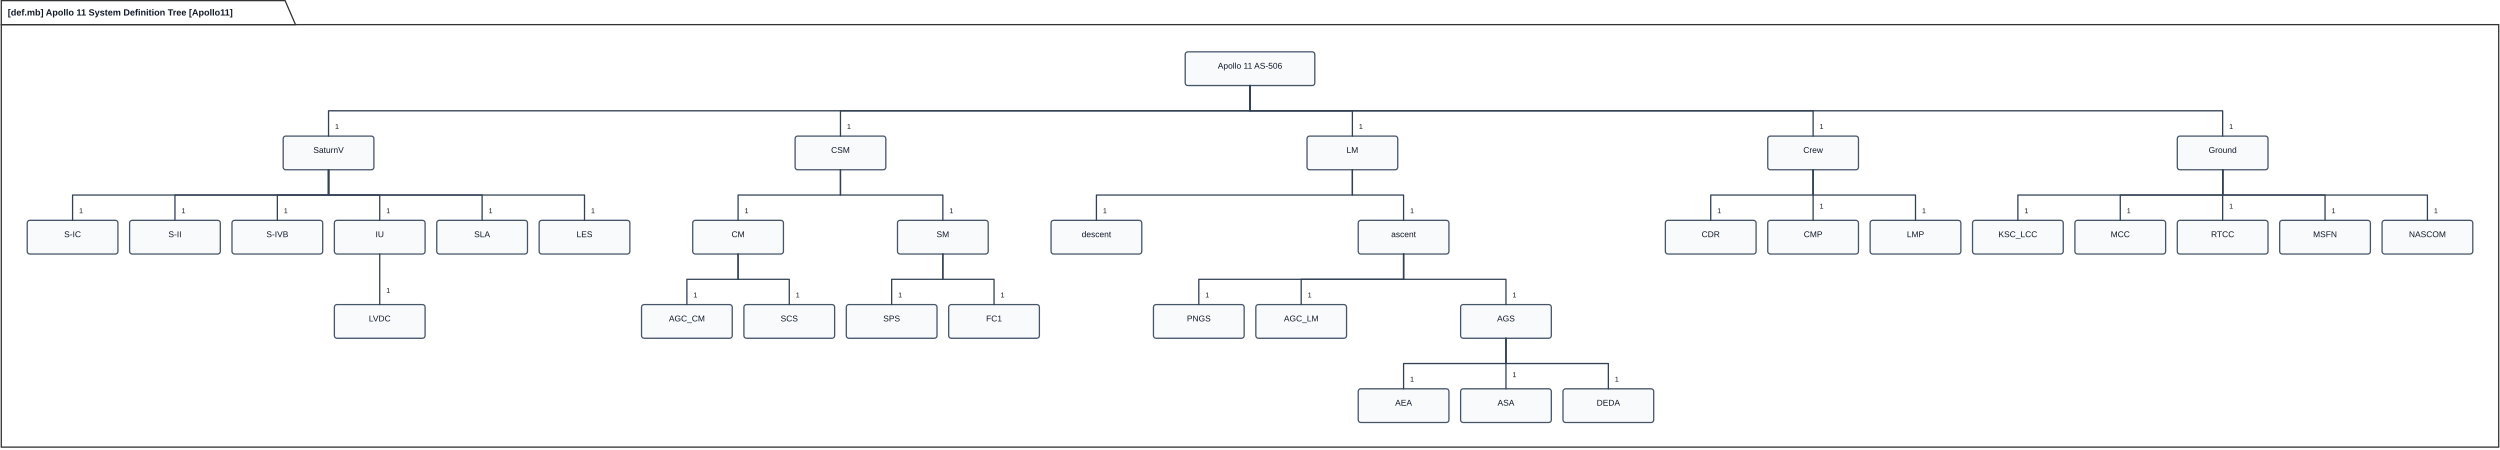
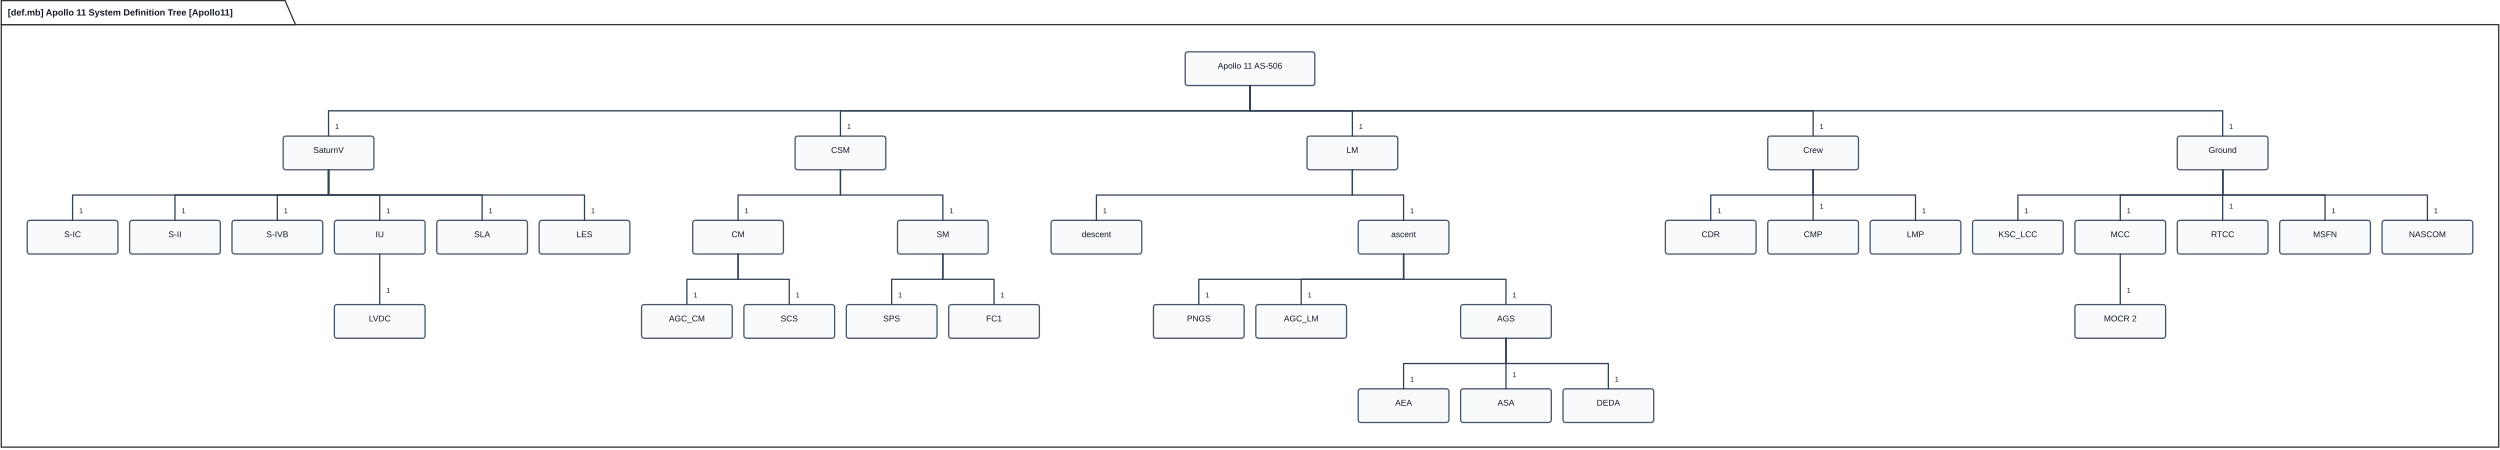
<svg xmlns="http://www.w3.org/2000/svg" width="3858" height="694" viewBox="0 0 3858 694">
  <defs>
    <style>text{font-family:Arial,Helvetica,sans-serif;fill:#111827}.label{font-size:13px}.small{font-size:11px}.header{font-size:14px;font-weight:600}</style>
    <marker id="arrow" markerWidth="8" markerHeight="6" refX="8" refY="3" orient="auto">
      <polygon points="0 0,8 3,0 6" fill="#1D4ED8" />
    </marker>
    <marker id="arrow-dark" markerWidth="8" markerHeight="6" refX="8" refY="3" orient="auto">
      <polygon points="0 0,8 3,0 6" fill="#334155" />
    </marker>
    <marker id="composition" markerWidth="12" markerHeight="12" refX="0" refY="6" orient="auto" markerUnits="strokeWidth">
      <polygon points="0 6,6 0,12 6,6 12" fill="#111827" stroke="#111827" />
    </marker>
  </defs>
  <rect x="0" y="0" width="3858" height="694" fill="#FFFFFF" />
  <rect x="2" y="38" width="3854" height="652" fill="none" stroke="#333333" stroke-width="2" />
  <path d="M 2 1 H 440 L 456 38 H 2 Z" fill="#FFFFFF" stroke="#333333" stroke-width="2" />
  <text class="header" x="12" y="24">[def.mb] Apollo 11 System Definition Tree [Apollo11]</text>
  <rect x="2" y="38" width="3854" height="654" fill="none" stroke="#333333" stroke-width="0" />
  <g transform="translate(2,40)">
    <rect id="apollo" x="1827" y="40" width="200" height="52" rx="4" fill="#F8FAFC" stroke="#475569" stroke-width="2" />
    <text class="label" text-anchor="middle" x="1927" y="66">Apollo 11 AS-506</text>
    <rect id="SaturnV" x="435" y="170" width="140" height="52" rx="4" fill="#F8FAFC" stroke="#475569" stroke-width="2" />
    <text class="label" text-anchor="middle" x="505" y="196">SaturnV</text>
    <rect id="SIC" x="40" y="300" width="140" height="52" rx="4" fill="#F8FAFC" stroke="#475569" stroke-width="2" />
    <text class="label" text-anchor="middle" x="110" y="326">S-IC</text>
    <rect id="SII" x="198" y="300" width="140" height="52" rx="4" fill="#F8FAFC" stroke="#475569" stroke-width="2" />
    <text class="label" text-anchor="middle" x="268" y="326">S-II</text>
    <rect id="SIVB" x="356" y="300" width="140" height="52" rx="4" fill="#F8FAFC" stroke="#475569" stroke-width="2" />
    <text class="label" text-anchor="middle" x="426" y="326">S-IVB</text>
    <rect id="IU" x="514" y="300" width="140" height="52" rx="4" fill="#F8FAFC" stroke="#475569" stroke-width="2" />
    <text class="label" text-anchor="middle" x="584" y="326">IU</text>
    <rect id="LVDC" x="514" y="430" width="140" height="52" rx="4" fill="#F8FAFC" stroke="#475569" stroke-width="2" />
    <text class="label" text-anchor="middle" x="584" y="456">LVDC</text>
    <rect id="SLA" x="672" y="300" width="140" height="52" rx="4" fill="#F8FAFC" stroke="#475569" stroke-width="2" />
    <text class="label" text-anchor="middle" x="742" y="326">SLA</text>
    <rect id="LES" x="830" y="300" width="140" height="52" rx="4" fill="#F8FAFC" stroke="#475569" stroke-width="2" />
    <text class="label" text-anchor="middle" x="900" y="326">LES</text>
    <rect id="CSM" x="1225" y="170" width="140" height="52" rx="4" fill="#F8FAFC" stroke="#475569" stroke-width="2" />
    <text class="label" text-anchor="middle" x="1295" y="196">CSM</text>
    <rect id="CM" x="1067" y="300" width="140" height="52" rx="4" fill="#F8FAFC" stroke="#475569" stroke-width="2" />
    <text class="label" text-anchor="middle" x="1137" y="326">CM</text>
    <rect id="AGC_CM" x="988" y="430" width="140" height="52" rx="4" fill="#F8FAFC" stroke="#475569" stroke-width="2" />
    <text class="label" text-anchor="middle" x="1058" y="456">AGC_CM</text>
    <rect id="SCS" x="1146" y="430" width="140" height="52" rx="4" fill="#F8FAFC" stroke="#475569" stroke-width="2" />
    <text class="label" text-anchor="middle" x="1216" y="456">SCS</text>
    <rect id="SM" x="1383" y="300" width="140" height="52" rx="4" fill="#F8FAFC" stroke="#475569" stroke-width="2" />
    <text class="label" text-anchor="middle" x="1453" y="326">SM</text>
    <rect id="SPS" x="1304" y="430" width="140" height="52" rx="4" fill="#F8FAFC" stroke="#475569" stroke-width="2" />
    <text class="label" text-anchor="middle" x="1374" y="456">SPS</text>
    <rect id="FC1" x="1462" y="430" width="140" height="52" rx="4" fill="#F8FAFC" stroke="#475569" stroke-width="2" />
    <text class="label" text-anchor="middle" x="1532" y="456">FC1</text>
    <rect id="LM" x="2015" y="170" width="140" height="52" rx="4" fill="#F8FAFC" stroke="#475569" stroke-width="2" />
    <text class="label" text-anchor="middle" x="2085" y="196">LM</text>
    <rect id="descent" x="1620" y="300" width="140" height="52" rx="4" fill="#F8FAFC" stroke="#475569" stroke-width="2" />
    <text class="label" text-anchor="middle" x="1690" y="326">descent</text>
    <rect id="ascent" x="2094" y="300" width="140" height="52" rx="4" fill="#F8FAFC" stroke="#475569" stroke-width="2" />
    <text class="label" text-anchor="middle" x="2164" y="326">ascent</text>
    <rect id="PNGS" x="1778" y="430" width="140" height="52" rx="4" fill="#F8FAFC" stroke="#475569" stroke-width="2" />
    <text class="label" text-anchor="middle" x="1848" y="456">PNGS</text>
    <rect id="AGC_LM" x="1936" y="430" width="140" height="52" rx="4" fill="#F8FAFC" stroke="#475569" stroke-width="2" />
    <text class="label" text-anchor="middle" x="2006" y="456">AGC_LM</text>
    <rect id="AGS" x="2252" y="430" width="140" height="52" rx="4" fill="#F8FAFC" stroke="#475569" stroke-width="2" />
    <text class="label" text-anchor="middle" x="2322" y="456">AGS</text>
    <rect id="AEA" x="2094" y="560" width="140" height="52" rx="4" fill="#F8FAFC" stroke="#475569" stroke-width="2" />
    <text class="label" text-anchor="middle" x="2164" y="586">AEA</text>
    <rect id="ASA" x="2252" y="560" width="140" height="52" rx="4" fill="#F8FAFC" stroke="#475569" stroke-width="2" />
    <text class="label" text-anchor="middle" x="2322" y="586">ASA</text>
    <rect id="DEDA" x="2410" y="560" width="140" height="52" rx="4" fill="#F8FAFC" stroke="#475569" stroke-width="2" />
    <text class="label" text-anchor="middle" x="2480" y="586">DEDA</text>
    <rect id="Crew" x="2726" y="170" width="140" height="52" rx="4" fill="#F8FAFC" stroke="#475569" stroke-width="2" />
    <text class="label" text-anchor="middle" x="2796" y="196">Crew</text>
    <rect id="CDR" x="2568" y="300" width="140" height="52" rx="4" fill="#F8FAFC" stroke="#475569" stroke-width="2" />
    <text class="label" text-anchor="middle" x="2638" y="326">CDR</text>
    <rect id="CMP" x="2726" y="300" width="140" height="52" rx="4" fill="#F8FAFC" stroke="#475569" stroke-width="2" />
    <text class="label" text-anchor="middle" x="2796" y="326">CMP</text>
    <rect id="LMP" x="2884" y="300" width="140" height="52" rx="4" fill="#F8FAFC" stroke="#475569" stroke-width="2" />
    <text class="label" text-anchor="middle" x="2954" y="326">LMP</text>
    <rect id="Ground" x="3358" y="170" width="140" height="52" rx="4" fill="#F8FAFC" stroke="#475569" stroke-width="2" />
    <text class="label" text-anchor="middle" x="3428" y="196">Ground</text>
    <rect id="KSC_LCC" x="3042" y="300" width="140" height="52" rx="4" fill="#F8FAFC" stroke="#475569" stroke-width="2" />
    <text class="label" text-anchor="middle" x="3112" y="326">KSC_LCC</text>
    <rect id="MCC" x="3200" y="300" width="140" height="52" rx="4" fill="#F8FAFC" stroke="#475569" stroke-width="2" />
    <text class="label" text-anchor="middle" x="3270" y="326">MCC</text>
+     <rect id="MOCR2" x="3200" y="430" width="140" height="52" rx="4" fill="#F8FAFC" stroke="#475569" stroke-width="2" />
+     <text class="label" text-anchor="middle" x="3270" y="456">MOCR 2</text>
    <rect id="RTCC" x="3358" y="300" width="140" height="52" rx="4" fill="#F8FAFC" stroke="#475569" stroke-width="2" />
    <text class="label" text-anchor="middle" x="3428" y="326">RTCC</text>
    <rect id="MSFN" x="3516" y="300" width="140" height="52" rx="4" fill="#F8FAFC" stroke="#475569" stroke-width="2" />
    <text class="label" text-anchor="middle" x="3586" y="326">MSFN</text>
    <rect id="NASCOM" x="3674" y="300" width="140" height="52" rx="4" fill="#F8FAFC" stroke="#475569" stroke-width="2" />
    <text class="label" text-anchor="middle" x="3744" y="326">NASCOM</text>
    <path d="M 1927,92 L 1927,131 L 505,131 L 505,170" fill="none" stroke="#334155" stroke-width="2" stroke-linejoin="round" stroke-linecap="round" />
    <path d="M 1927,92 L 1927,131 L 1295,131 L 1295,170" fill="none" stroke="#334155" stroke-width="2" stroke-linejoin="round" stroke-linecap="round" />
    <path d="M 1927,92 L 1927,131 L 2085,131 L 2085,170" fill="none" stroke="#334155" stroke-width="2" stroke-linejoin="round" stroke-linecap="round" />
    <path d="M 1927,92 L 1927,131 L 2796,131 L 2796,170" fill="none" stroke="#334155" stroke-width="2" stroke-linejoin="round" stroke-linecap="round" />
    <path d="M 1927,92 L 1927,131 L 3428,131 L 3428,170" fill="none" stroke="#334155" stroke-width="2" stroke-linejoin="round" stroke-linecap="round" />
    <path d="M 505,222 L 505,261 L 110,261 L 110,300" fill="none" stroke="#334155" stroke-width="2" stroke-linejoin="round" stroke-linecap="round" />
    <path d="M 505,222 L 505,261 L 268,261 L 268,300" fill="none" stroke="#334155" stroke-width="2" stroke-linejoin="round" stroke-linecap="round" />
    <path d="M 505,222 L 505,261 L 426,261 L 426,300" fill="none" stroke="#334155" stroke-width="2" stroke-linejoin="round" stroke-linecap="round" />
    <path d="M 505,222 L 505,261 L 584,261 L 584,300" fill="none" stroke="#334155" stroke-width="2" stroke-linejoin="round" stroke-linecap="round" />
    <path d="M 505,222 L 505,261 L 742,261 L 742,300" fill="none" stroke="#334155" stroke-width="2" stroke-linejoin="round" stroke-linecap="round" />
    <path d="M 505,222 L 505,261 L 900,261 L 900,300" fill="none" stroke="#334155" stroke-width="2" stroke-linejoin="round" stroke-linecap="round" />
    <path d="M 584,352 L 584,430" fill="none" stroke="#334155" stroke-width="2" stroke-linejoin="round" stroke-linecap="round" />
    <path d="M 1295,222 L 1295,261 L 1137,261 L 1137,300" fill="none" stroke="#334155" stroke-width="2" stroke-linejoin="round" stroke-linecap="round" />
    <path d="M 1295,222 L 1295,261 L 1453,261 L 1453,300" fill="none" stroke="#334155" stroke-width="2" stroke-linejoin="round" stroke-linecap="round" />
    <path d="M 1137,352 L 1137,391 L 1058,391 L 1058,430" fill="none" stroke="#334155" stroke-width="2" stroke-linejoin="round" stroke-linecap="round" />
    <path d="M 1137,352 L 1137,391 L 1216,391 L 1216,430" fill="none" stroke="#334155" stroke-width="2" stroke-linejoin="round" stroke-linecap="round" />
    <path d="M 1453,352 L 1453,391 L 1374,391 L 1374,430" fill="none" stroke="#334155" stroke-width="2" stroke-linejoin="round" stroke-linecap="round" />
    <path d="M 1453,352 L 1453,391 L 1532,391 L 1532,430" fill="none" stroke="#334155" stroke-width="2" stroke-linejoin="round" stroke-linecap="round" />
    <path d="M 2085,222 L 2085,261 L 1690,261 L 1690,300" fill="none" stroke="#334155" stroke-width="2" stroke-linejoin="round" stroke-linecap="round" />
    <path d="M 2085,222 L 2085,261 L 2164,261 L 2164,300" fill="none" stroke="#334155" stroke-width="2" stroke-linejoin="round" stroke-linecap="round" />
    <path d="M 2164,352 L 2164,391 L 1848,391 L 1848,430" fill="none" stroke="#334155" stroke-width="2" stroke-linejoin="round" stroke-linecap="round" />
    <path d="M 2164,352 L 2164,391 L 2006,391 L 2006,430" fill="none" stroke="#334155" stroke-width="2" stroke-linejoin="round" stroke-linecap="round" />
    <path d="M 2164,352 L 2164,391 L 2322,391 L 2322,430" fill="none" stroke="#334155" stroke-width="2" stroke-linejoin="round" stroke-linecap="round" />
    <path d="M 2322,482 L 2322,521 L 2164,521 L 2164,560" fill="none" stroke="#334155" stroke-width="2" stroke-linejoin="round" stroke-linecap="round" />
    <path d="M 2322,482 L 2322,560" fill="none" stroke="#334155" stroke-width="2" stroke-linejoin="round" stroke-linecap="round" />
    <path d="M 2322,482 L 2322,521 L 2480,521 L 2480,560" fill="none" stroke="#334155" stroke-width="2" stroke-linejoin="round" stroke-linecap="round" />
    <path d="M 2796,222 L 2796,261 L 2638,261 L 2638,300" fill="none" stroke="#334155" stroke-width="2" stroke-linejoin="round" stroke-linecap="round" />
    <path d="M 2796,222 L 2796,300" fill="none" stroke="#334155" stroke-width="2" stroke-linejoin="round" stroke-linecap="round" />
    <path d="M 2796,222 L 2796,261 L 2954,261 L 2954,300" fill="none" stroke="#334155" stroke-width="2" stroke-linejoin="round" stroke-linecap="round" />
    <path d="M 3428,222 L 3428,261 L 3112,261 L 3112,300" fill="none" stroke="#334155" stroke-width="2" stroke-linejoin="round" stroke-linecap="round" />
    <path d="M 3428,222 L 3428,261 L 3270,261 L 3270,300" fill="none" stroke="#334155" stroke-width="2" stroke-linejoin="round" stroke-linecap="round" />
    <path d="M 3428,222 L 3428,300" fill="none" stroke="#334155" stroke-width="2" stroke-linejoin="round" stroke-linecap="round" />
    <path d="M 3428,222 L 3428,261 L 3586,261 L 3586,300" fill="none" stroke="#334155" stroke-width="2" stroke-linejoin="round" stroke-linecap="round" />
    <path d="M 3428,222 L 3428,261 L 3744,261 L 3744,300" fill="none" stroke="#334155" stroke-width="2" stroke-linejoin="round" stroke-linecap="round" />
+     <path d="M 3270,352 L 3270,430" fill="none" stroke="#334155" stroke-width="2" stroke-linejoin="round" stroke-linecap="round" />
    <text class="small" x="515" y="158.98">1</text>
    <text class="small" x="1305" y="158.98">1</text>
    <text class="small" x="2095" y="158.98">1</text>
    <text class="small" x="2806" y="158.98">1</text>
    <text class="small" x="3438" y="158.98">1</text>
    <text class="small" x="120" y="288.98">1</text>
    <text class="small" x="278" y="288.98">1</text>
    <text class="small" x="436" y="288.98">1</text>
    <text class="small" x="594" y="288.98">1</text>
    <text class="small" x="752" y="288.98">1</text>
    <text class="small" x="910" y="288.98">1</text>
    <text class="small" x="594" y="411.96">1</text>
    <text class="small" x="1147" y="288.98">1</text>
    <text class="small" x="1463" y="288.98">1</text>
    <text class="small" x="1068" y="418.98">1</text>
    <text class="small" x="1226" y="418.98">1</text>
    <text class="small" x="1384" y="418.98">1</text>
    <text class="small" x="1542" y="418.98">1</text>
    <text class="small" x="1700" y="288.98">1</text>
    <text class="small" x="2174" y="288.98">1</text>
    <text class="small" x="1858" y="418.98">1</text>
    <text class="small" x="2016" y="418.98">1</text>
    <text class="small" x="2332" y="418.98">1</text>
    <text class="small" x="2174" y="548.98">1</text>
    <text class="small" x="2332" y="541.96">1</text>
    <text class="small" x="2490" y="548.98">1</text>
    <text class="small" x="2648" y="288.98">1</text>
    <text class="small" x="2806" y="281.96">1</text>
    <text class="small" x="2964" y="288.98">1</text>
    <text class="small" x="3122" y="288.98">1</text>
    <text class="small" x="3280" y="288.98">1</text>
    <text class="small" x="3438" y="281.96">1</text>
    <text class="small" x="3596" y="288.98">1</text>
    <text class="small" x="3754" y="288.98">1</text>
+     <text class="small" x="3280" y="411.96">1</text>
  </g>
</svg>
